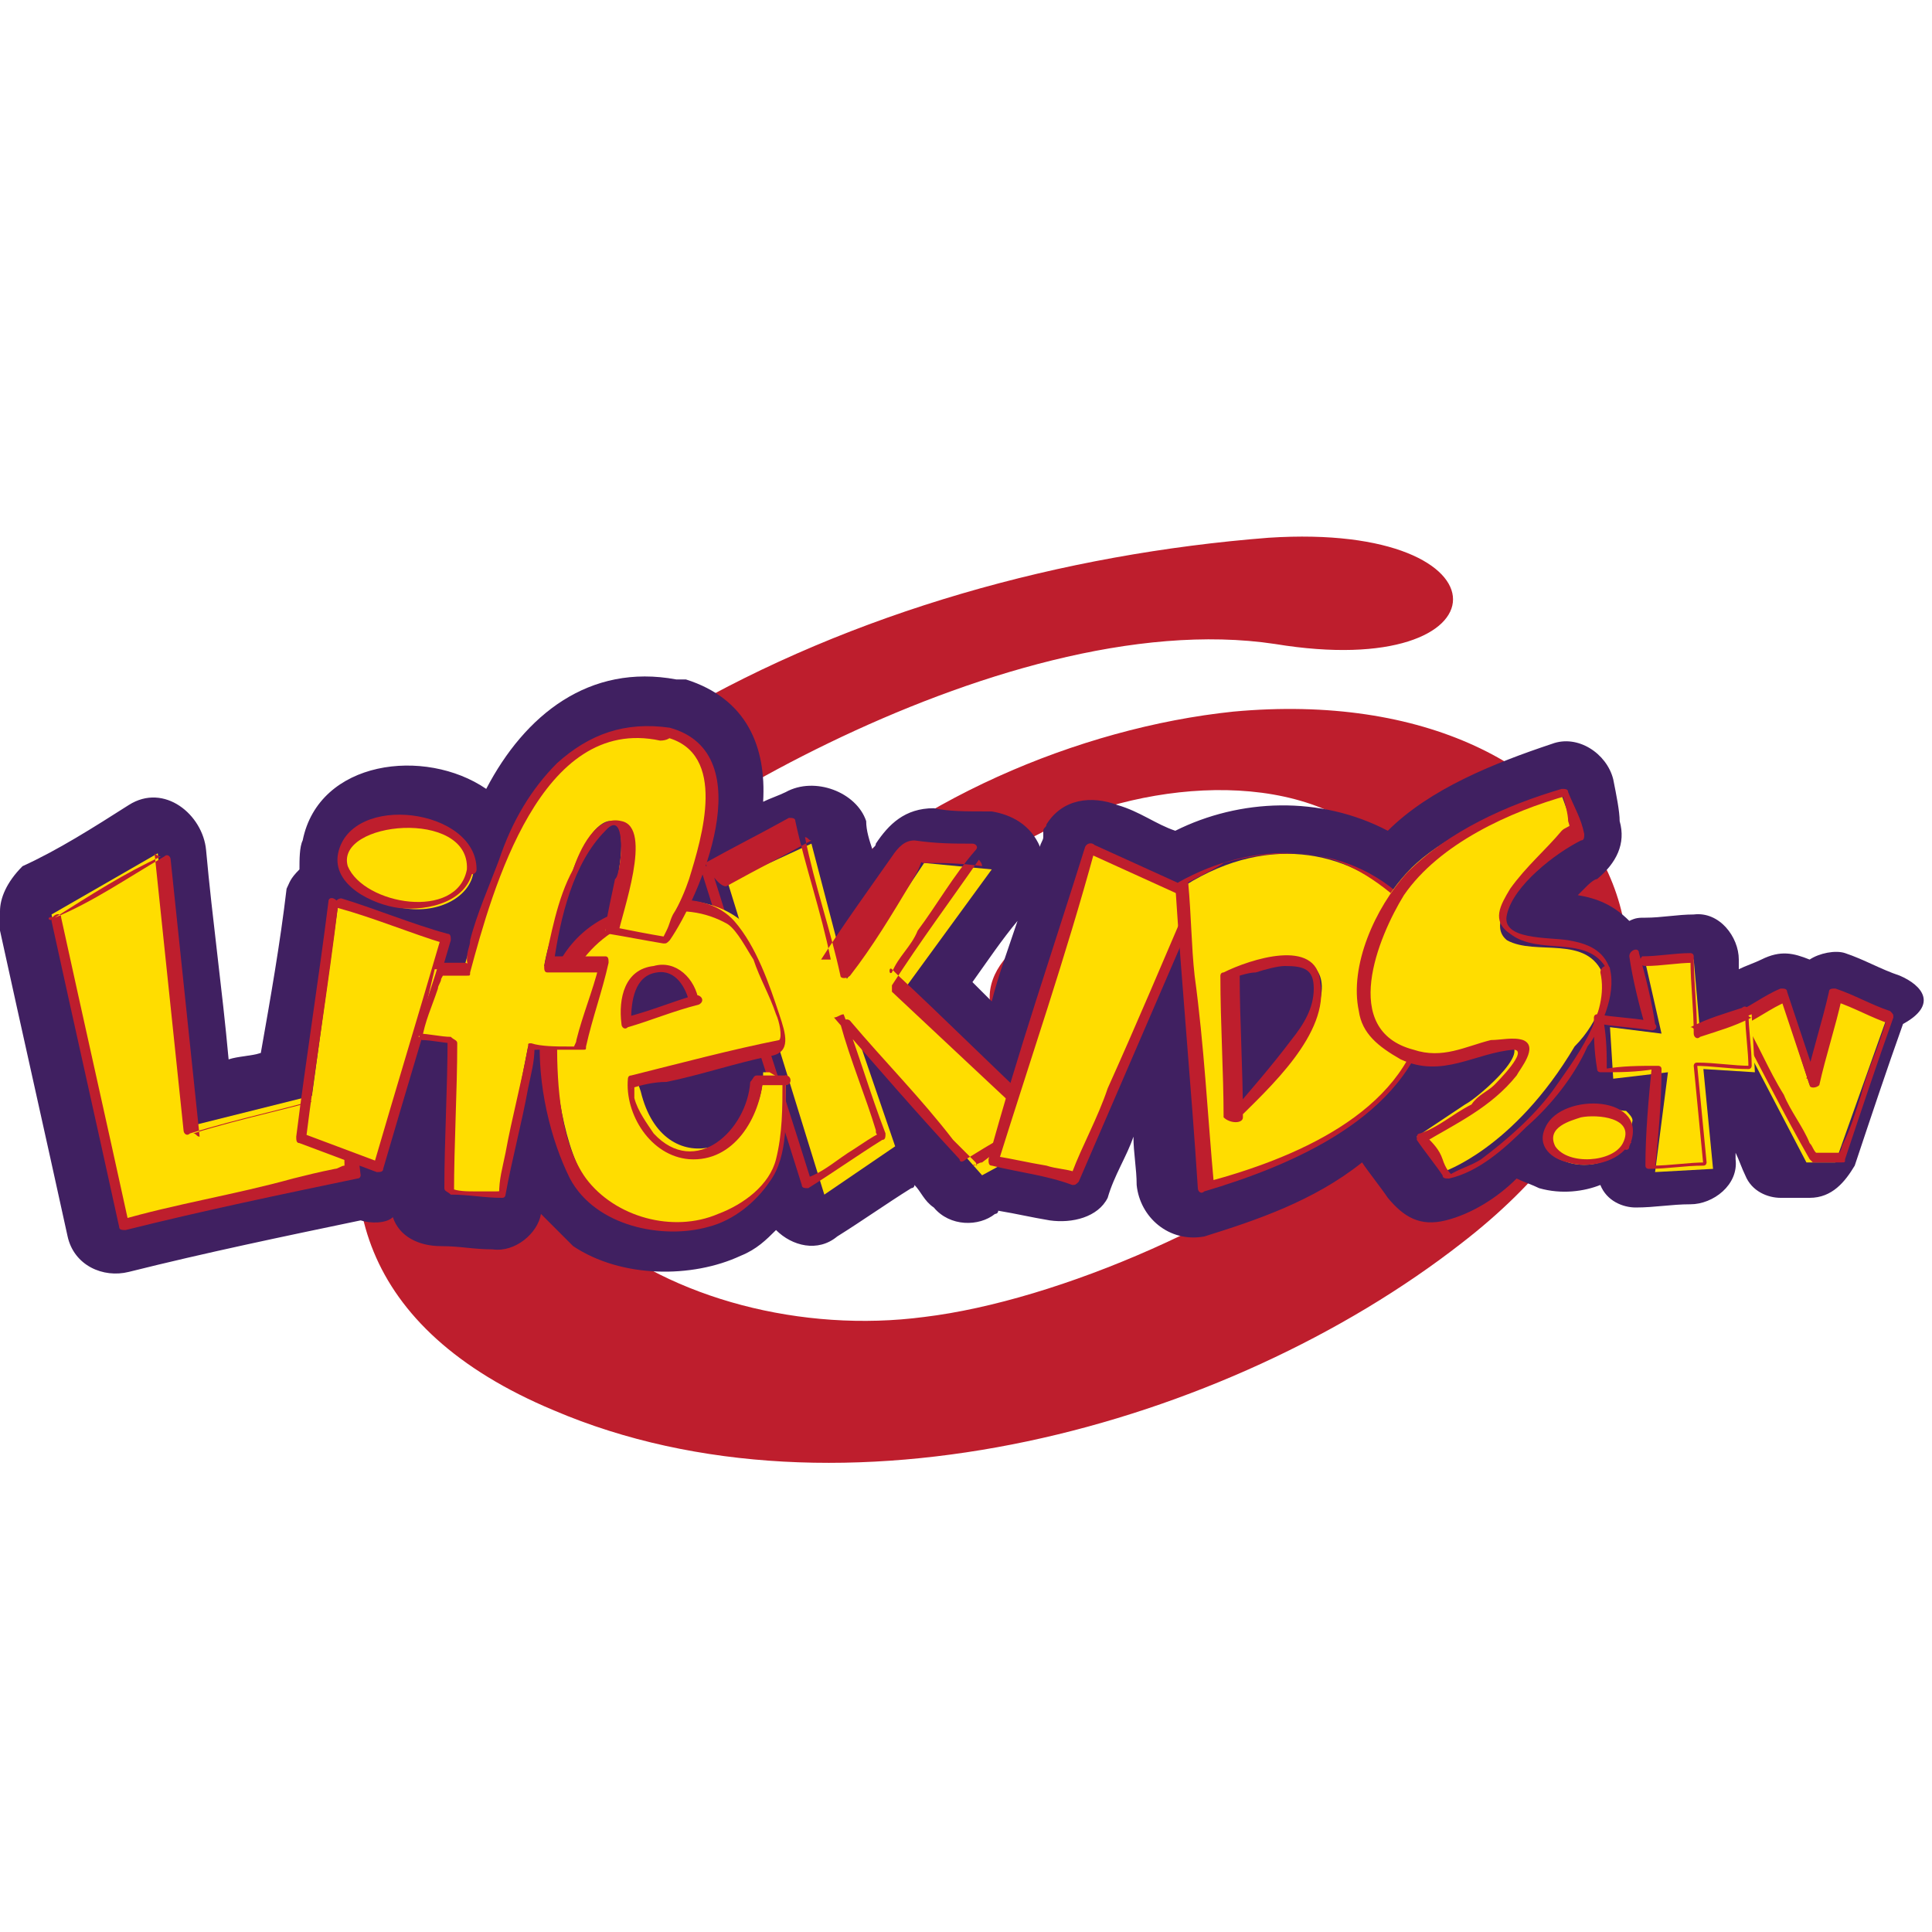
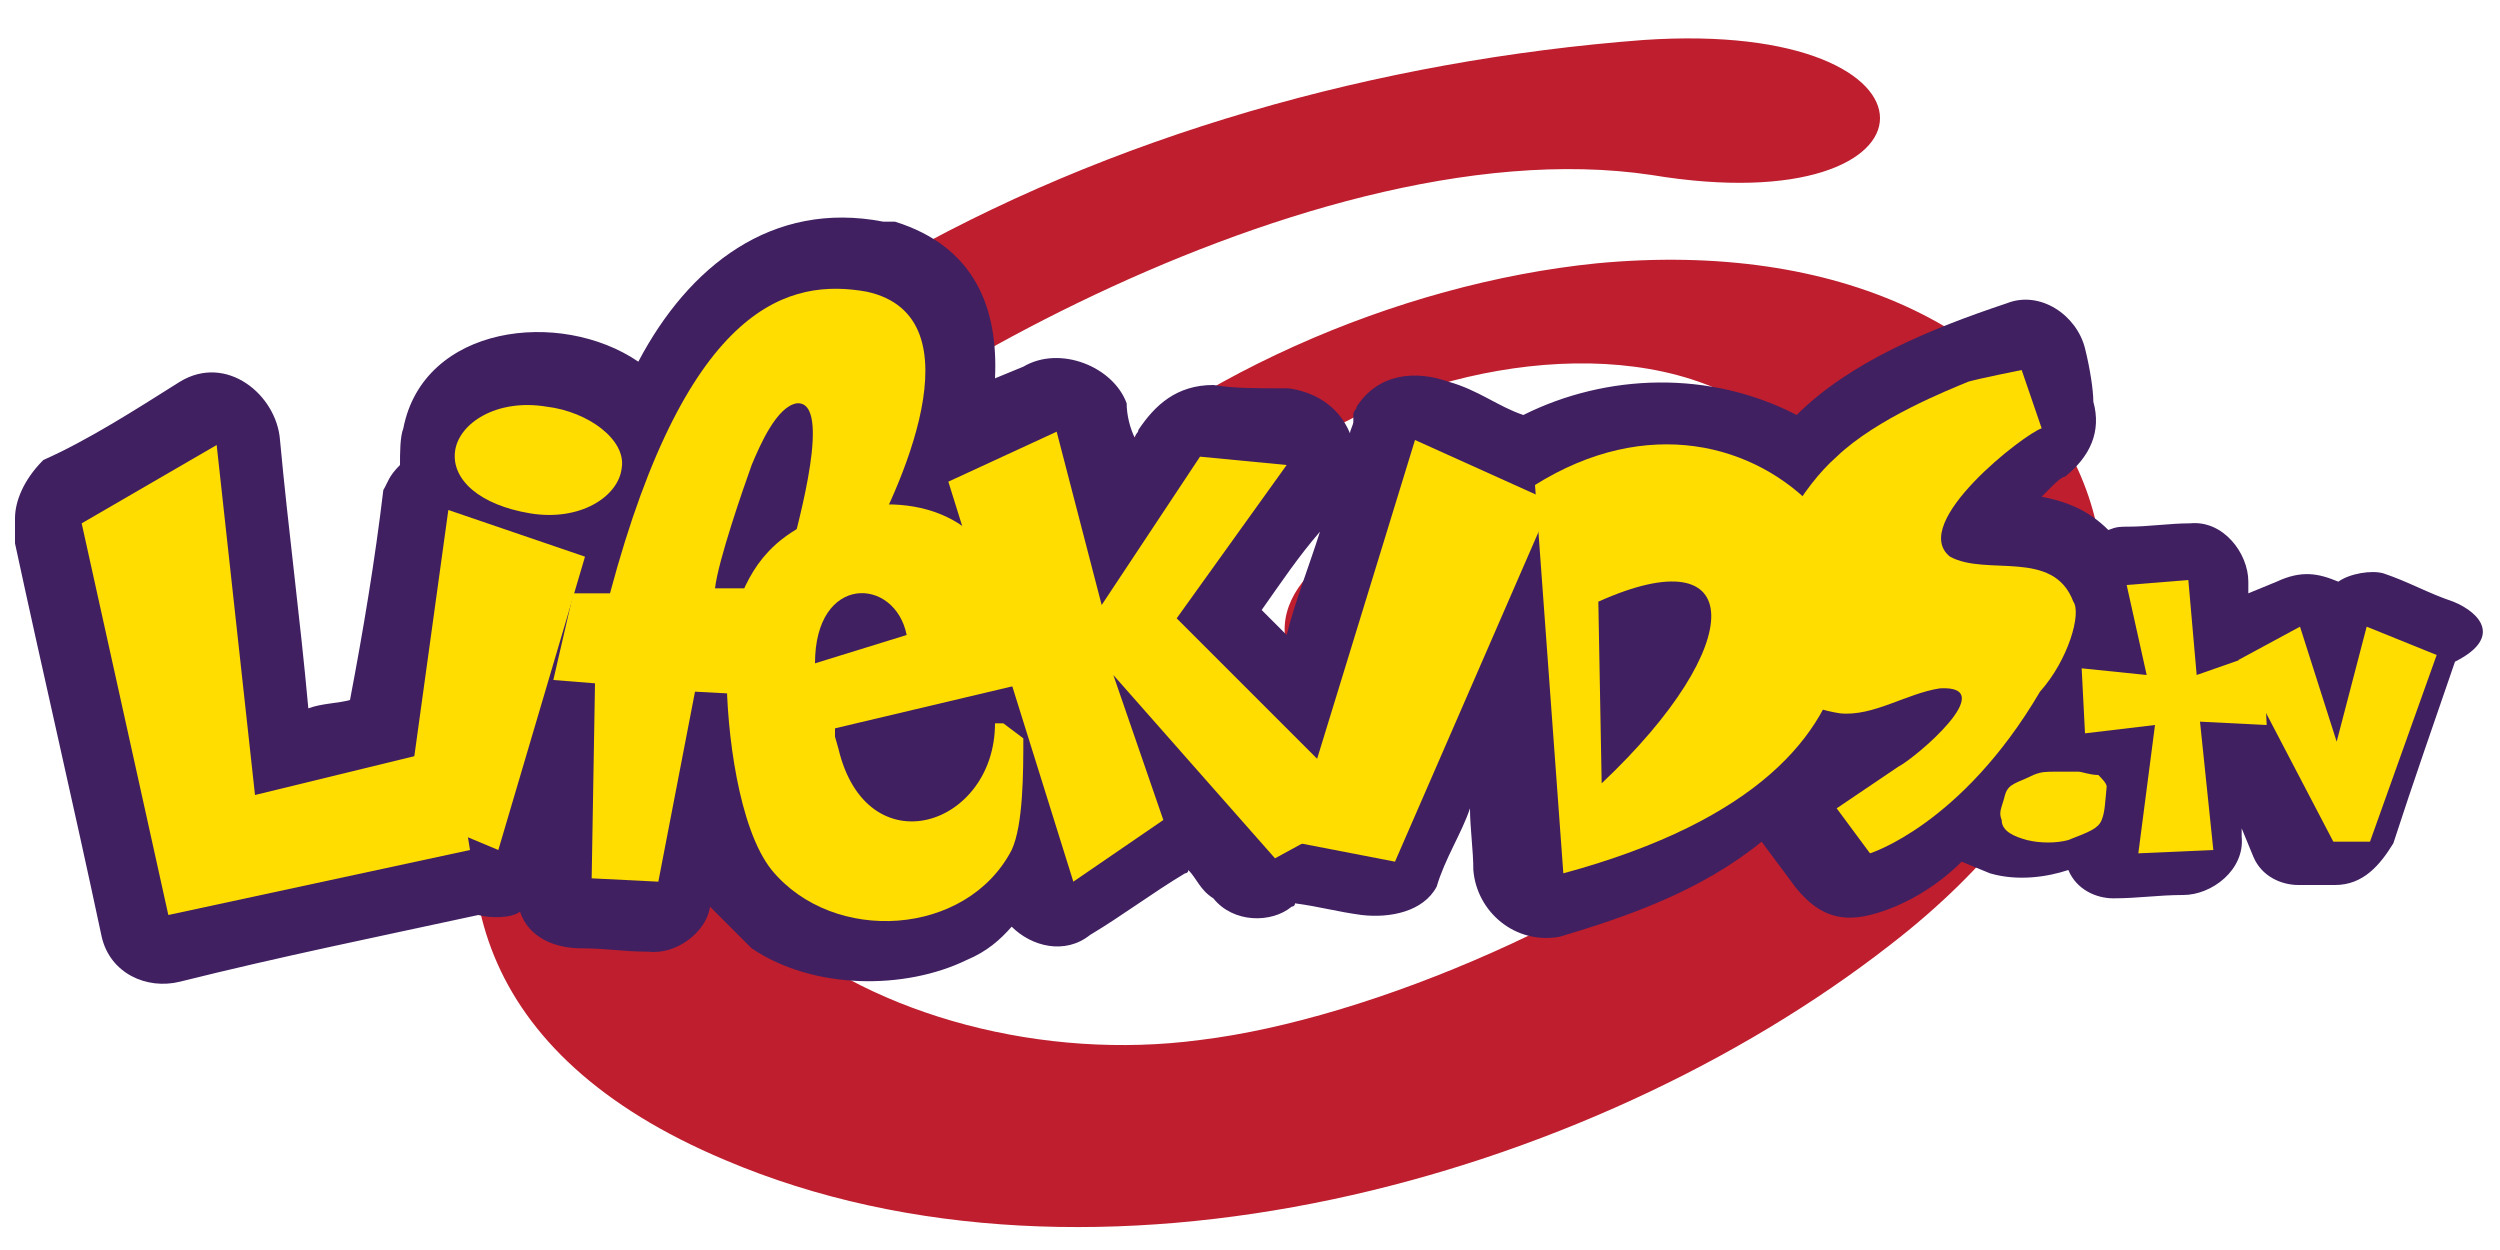
- <svg xmlns="http://www.w3.org/2000/svg" version="1.1" id="Layer_1" x="0px" y="0px" viewBox="0 0 60 60" enable-background="new 0 0 60 60" xml:space="preserve">
+ <svg xmlns="http://www.w3.org/2000/svg" version="1.1" id="Layer_1" x="0px" y="0px" viewBox="-62.5 -25 150 75" enable-background="new -62.5 -25 150 75" xml:space="preserve">
  <g>
-     <path fill="#BE1E2D" d="M39.6,20c-8.6-1.3-20.9,6.5-22.4,9c-4.7,7.6,3.9,12.9,11.5,11.9c8.3-1,24-10.3,12.8-15.6   c-3.2-1.6-8.2-0.5-10.8,1.6c-2.6,1.9-4.3,8.1,0.7,5.5c-3.5-3.7,8-7,7.1-1c-0.6,3.9-8.7,5.6-11.4,5.1c-5.1-0.7-5.6-4.8-2.4-8.1   c3.4-3.5,8.8-5.8,13.6-6.3c11.9-1.1,16.8,9,7.1,16.5c-7.3,5.7-19.3,9-28.2,5.2C5,38.7,13.6,26.5,21,22.2c5.5-3.2,12-5,18.4-5.5   C47.1,16.2,46.9,21.2,39.6,20" />
+     <path fill="#BE1E2D" d="M36.6-14.5C15.2-17.7-15.3,1.7-19,7.9c-11.7,18.8,9.7,32,28.5,29.5C30.1,34.9,69,11.8,41.3-1.3   c-7.9-4-20.3-1.2-26.8,4C8.1,7.4,3.8,22.7,16.2,16.3C7.6,7.1,36.1-1.1,33.8,13.8c-1.5,9.7-21.6,13.9-28.3,12.6   c-12.6-1.7-13.9-11.9-6-20.1C8.1-2.3,21.4-8,33.3-9.2C62.8-12,75,13.1,50.9,31.7C32.8,45.8,3.1,54-19,44.6   C-49.2,31.9-27.9,1.7-9.5-9c13.6-7.9,29.8-12.4,45.6-13.6C55.2-23.9,54.7-11.5,36.6-14.5" />
  </g>
  <g>
-     <polygon fill="#3C2161" points="1.6,28.4 4.9,26.5 5.8,35 10.6,33.8 11,36.3 3.7,37.9  " />
-     <polygon fill="#3C2161" points="10.5,28.1 13.8,29.2 11.7,36.3 9.5,35.4  " />
-     <polygon fill="#3C2161" points="22.6,27.4 25.2,26.2 26.3,30.4 28.7,26.8 30.8,27 28.1,30.7 32.7,35.3 30.5,36.5 26.6,32.1    27.8,35.6 25.6,37.1  " />
-     <polygon fill="#3C2161" points="33.9,26.4 37.2,27.9 33.4,36.6 30.9,36.1  " />
-     <path fill="#3C2161" d="M14.7,27.1c-0.1,0.7-1,1.3-2.2,1.1s-1.9-0.8-1.8-1.5c0.1-0.7,1-1.3,2.2-1.1C13.9,25.7,14.8,26.4,14.7,27.1z   " />
+     <polygon fill="#3C2161" points="-57.6,6.4 -49.5,1.7 -47.2,22.7 -35.3,19.8 -34.3,26 -52.4,29.9  " />
+     <polygon fill="#3C2161" points="-35.6,5.6 -27.4,8.4 -32.6,26 -38.1,23.7  " />
+     <polygon fill="#3C2161" points="-5.6,3.9 0.9,0.9 3.6,11.3 9.5,2.4 14.7,2.9 8.1,12.1 19.5,23.5 14,26.5 4.3,15.5 7.3,24.2    1.9,27.9  " />
+     <polygon fill="#3C2161" points="22.4,1.4 30.6,5.1 21.2,26.7 15,25.5  " />
+     <path fill="#3C2161" d="M-25.2,3.1c-0.2,1.7-2.5,3.2-5.5,2.7s-4.7-2-4.5-3.7c0.2-1.7,2.5-3.2,5.5-2.7C-27.2-0.3-24.9,1.4-25.2,3.1z   " />
    <g>
-       <path fill="#3C2161" d="M43.6,28.1c-1.5-1.6-4.1-2.3-6.8-0.6l0.7,9.4C47,34.3,43.9,28.5,43.6,28.1z M38.4,34.7l-0.1-4.4    C41.9,28.7,42,31.3,38.4,34.7z" />
+       <path fill="#3C2161" d="M46.5,5.6c-3.7-4-10.2-5.7-16.9-1.5l1.7,23.3C54.9,21,47.2,6.6,46.5,5.6z M33.6,22l-0.2-10.9    C42.3,7.1,42.5,13.6,33.6,22z" />
    </g>
    <g>
-       <path fill="#3C2161" d="M24.4,33.6c0,0.8,0,2.1-0.3,2.7c-1.1,2.1-4.3,2.3-5.8,0.5c-0.8-1-1.1-3.4-1.1-4.7c0-1,0.3-2.2,1-3    c1-1.1,3.3-1.6,4.7-0.6c0.5,0.3,1.8,3.7,1.5,3.8l-4.6,1.1v0.2l0.1,0.3c0.7,2.9,3.8,1.9,3.8-0.6h0.2L24.4,33.6z M21.6,31.1    c-0.3-1.4-2.2-1.5-2.2,0.7L21.6,31.1z" />
+       <path fill="#3C2161" d="M-1.1,19.3c0,2,0,5.2-0.7,6.7c-2.7,5.2-10.7,5.7-14.4,1.2c-2-2.5-2.7-8.4-2.7-11.7c0-2.5,0.7-5.5,2.5-7.4    c2.5-2.7,8.2-4,11.7-1.5c1.2,0.7,4.5,9.2,3.7,9.4l-11.4,2.7v0.5l0.2,0.7c1.7,7.2,9.4,4.7,9.4-1.5h0.5L-1.1,19.3z M-8.1,13.1    c-0.7-3.5-5.5-3.7-5.5,1.7L-8.1,13.1z" />
    </g>
-     <path fill="#3C2161" d="M49.8,30.3c-0.5-1.3-2.1-0.6-3-1.1c-1-0.8,1.8-2.9,2.2-3.1l-0.5-1.4c0,0-0.9,0.2-1.3,0.5   c-0.5,0.2-2.2,0.9-3.2,1.8c-1.7,1.5-3.3,5.7,0.1,6.2c0.8,0.1,1.6-0.5,2.4-0.6c1.5-0.1-0.6,1.7-1,1.9L44,35.4l0,0l0.8,1.1   c0,0,2.2-0.7,4.1-3.9C49.7,31.7,50,30.6,49.8,30.3z" />
-     <path fill="#3C2161" d="M20.6,22.8c-1.8-0.3-4.3,0.2-6.2,7.3h-0.9L13,32.2l1,0.1L13.9,37l1.6,0.1l0.9-4.6l1.5,0.1l0.7-2.6h-1.7   c0.1-0.7,0.7-2.4,0.9-3c0.2-0.5,0.6-1.4,1.1-1.5c0.9-0.1,0,3-0.1,3.4l1.7,0.3C21.4,27.7,23.4,23.4,20.6,22.8z" />
+     <path fill="#3C2161" d="M61.9,11.1c-1.2-3.2-5.2-1.5-7.4-2.7c-2.5-2,4.5-7.2,5.5-7.7l-1.2-3.5c0,0-2.2,0.5-3.2,1.2   c-1.2,0.5-5.5,2.2-7.9,4.5c-4.2,3.7-8.2,14.1,0.2,15.4c2,0.2,4-1.2,6-1.5c3.7-0.2-1.5,4.2-2.5,4.7l-3.7,2.2l0,0l2,2.7   c0,0,5.5-1.7,10.2-9.7C61.6,14.6,62.4,11.8,61.9,11.1z" />
+     <path fill="#3C2161" d="M-10.5-7.5C-15-8.3-21.2-7-25.9,10.6h-2.2l-1.2,5.2l2.5,0.2l-0.2,11.7l4,0.2l2.2-11.4l3.7,0.2l1.7-6.4h-4.2   c0.2-1.7,1.7-6,2.2-7.4c0.5-1.2,1.5-3.5,2.7-3.7c2.2-0.2,0,7.4-0.2,8.4l4.2,0.7C-8.6,4.6-3.6-6-10.5-7.5z" />
  </g>
-   <path fill="#402061" d="M59,30.3c-0.6-0.2-1.1-0.5-1.7-0.7c-0.3-0.1-0.8,0-1.1,0.2c-0.5-0.2-0.9-0.3-1.5,0c-0.2,0.1-0.5,0.2-0.7,0.3  c0-0.1,0-0.2,0-0.3c0-0.7-0.6-1.5-1.4-1.4c-0.5,0-1,0.1-1.5,0.1c-0.2,0-0.3,0-0.5,0.1c-0.5-0.5-1-0.7-1.6-0.8  c0.1-0.1,0.2-0.2,0.3-0.3c0,0,0.2-0.2,0.3-0.2c0.6-0.5,0.9-1.1,0.7-1.8c0-0.3-0.1-0.8-0.2-1.3c-0.2-0.8-1.1-1.4-1.9-1.1  c-1.8,0.6-3.8,1.4-5.1,2.7c-2.1-1.1-4.6-1-6.6,0c-0.6-0.2-1.1-0.6-1.8-0.8c-0.8-0.3-1.7-0.2-2.2,0.6c0,0.1-0.1,0.1-0.1,0.2l0,0  c0,0,0,0,0,0.1V26c0,0.1-0.1,0.2-0.1,0.3c-0.3-0.7-0.9-1-1.5-1.1c-0.9,0-1.3,0-1.8-0.1c-0.9,0-1.4,0.5-1.8,1.1  c0,0.1-0.1,0.1-0.1,0.2c-0.1-0.3-0.2-0.6-0.2-0.9c-0.3-0.9-1.6-1.4-2.5-0.9c-0.2,0.1-0.5,0.2-0.7,0.3c0.1-1.7-0.5-3.2-2.4-3.8h-0.1  c-0.1,0-0.1,0-0.2,0c-2.7-0.5-4.7,1.1-5.9,3.4c-1.9-1.3-5.2-0.9-5.7,1.6c-0.1,0.2-0.1,0.6-0.1,0.9C9,27.3,9,27.4,8.9,27.6  c-0.2,1.7-0.5,3.4-0.8,5.1c-0.3,0.1-0.7,0.1-1,0.2c-0.2-2.2-0.5-4.3-0.7-6.5c-0.1-1.1-1.3-2.1-2.4-1.4s-2.2,1.4-3.3,1.9  C0.2,27.4,0,27.9,0,28.3c0,0.2,0,0.3,0,0.6c0.7,3.2,1.4,6.3,2.1,9.5c0.2,0.9,1.1,1.3,1.9,1.1c2.4-0.6,4.8-1.1,7.2-1.6l0,0l0,0  c0.3,0.1,0.8,0.1,1-0.1c0.2,0.6,0.8,0.9,1.5,0.9c0.6,0,1,0.1,1.6,0.1c0.7,0.1,1.4-0.5,1.5-1.1c0.3,0.3,0.7,0.7,1,1  c1.5,1,3.7,1,5.2,0.3c0.5-0.2,0.8-0.5,1.1-0.8c0.5,0.5,1.3,0.7,1.9,0.2c0.8-0.5,1.5-1,2.3-1.5c0,0,0.1,0,0.1-0.1  c0.2,0.2,0.3,0.5,0.6,0.7c0.5,0.6,1.4,0.6,1.9,0.2c0,0,0.1,0,0.1-0.1c0.6,0.1,1,0.2,1.6,0.3c0.7,0.1,1.5-0.1,1.8-0.7  c0.2-0.7,0.6-1.3,0.8-1.9c0,0.5,0.1,1,0.1,1.5c0.1,1,1,1.8,2.1,1.6c1.6-0.5,3.4-1.1,4.9-2.3c0.2,0.3,0.6,0.8,0.8,1.1  c0.5,0.6,1,0.9,1.8,0.7c0.8-0.2,1.6-0.7,2.2-1.3c0.2,0.1,0.5,0.2,0.7,0.3c0.7,0.2,1.4,0.1,1.9-0.1c0.2,0.5,0.7,0.7,1.1,0.7  c0.6,0,1.1-0.1,1.7-0.1c0.7,0,1.5-0.6,1.4-1.4c0-0.1,0-0.1,0-0.2c0.1,0.2,0.2,0.5,0.3,0.7c0.2,0.5,0.7,0.7,1.1,0.7  c0.3,0,0.7,0,0.9,0c0.7,0,1.1-0.5,1.4-1c0.5-1.5,1-3,1.5-4.4C60.2,31.2,59.7,30.6,59,30.3z M11.7,30.8c0-0.2,0.1-0.5,0.1-0.6  c0,0,0,0,0.1,0C11.9,30.5,11.7,30.6,11.7,30.8z M20.4,24.3L20.4,24.3C20.4,24.3,20.4,24.4,20.4,24.3C20.4,24.4,20.4,24.4,20.4,24.3  C20.4,24.4,20.4,24.3,20.4,24.3z M20.4,24.4L20.4,24.4L20.4,24.4L20.4,24.4L20.4,24.4z M20.4,24.4L20.4,24.4L20.4,24.4L20.4,24.4  L20.4,24.4z M20.5,24.4L20.5,24.4L20.5,24.4L20.5,24.4z M30.8,31.1c-0.2-0.2-0.3-0.3-0.6-0.6c0.5-0.7,0.9-1.3,1.4-1.9  C31.3,29.5,31,30.3,30.8,31.1z M49.2,35.7L49.2,35.7L49.2,35.7L49.2,35.7z" />
+   <path fill="#402061" d="M84.7,11.1c-1.5-0.5-2.7-1.2-4.2-1.7c-0.7-0.2-2,0-2.7,0.5c-1.2-0.5-2.2-0.7-3.7,0c-0.5,0.2-1.2,0.5-1.7,0.7  c0-0.2,0-0.5,0-0.7c0-1.7-1.5-3.7-3.5-3.5c-1.2,0-2.5,0.2-3.7,0.2c-0.5,0-0.7,0-1.2,0.2c-1.2-1.2-2.5-1.7-4-2  c0.2-0.2,0.5-0.5,0.7-0.7c0,0,0.5-0.5,0.7-0.5c1.5-1.2,2.2-2.7,1.7-4.5c0-0.7-0.2-2-0.5-3.2c-0.5-2-2.7-3.5-4.7-2.7  c-4.5,1.5-9.4,3.5-12.6,6.7c-5.2-2.7-11.4-2.5-16.4,0c-1.5-0.5-2.7-1.5-4.5-2c-2-0.7-4.2-0.5-5.5,1.5c0,0.2-0.2,0.2-0.2,0.5l0,0  c0,0,0,0,0,0.2v0.2c0,0.2-0.2,0.5-0.2,0.7c-0.7-1.7-2.2-2.5-3.7-2.7c-2.2,0-3.2,0-4.5-0.2c-2.2,0-3.5,1.2-4.5,2.7  c0,0.2-0.2,0.2-0.2,0.5C5.3,0.7,5.1-0.1,5.1-0.8C4.3-3,1.1-4.3-1.1-3c-0.5,0.2-1.2,0.5-1.7,0.7c0.2-4.2-1.2-7.9-6-9.4h-0.2  c-0.2,0-0.2,0-0.5,0C-16.2-13-21.2-9-24.2-3.3c-4.7-3.2-12.9-2.2-14.1,4c-0.2,0.5-0.2,1.5-0.2,2.2c-0.7,0.7-0.7,1-1,1.5  c-0.5,4.2-1.2,8.4-2,12.6c-0.7,0.2-1.7,0.2-2.5,0.5c-0.5-5.5-1.2-10.7-1.7-16.1c-0.2-2.7-3.2-5.2-6-3.5c-2.7,1.7-5.5,3.5-8.2,4.7  c-1.2,1.2-1.7,2.5-1.7,3.5c0,0.5,0,0.7,0,1.5c1.7,7.9,3.5,15.6,5.2,23.6c0.5,2.2,2.7,3.2,4.7,2.7c6-1.5,11.9-2.7,17.9-4l0,0l0,0  c0.7,0.2,2,0.2,2.5-0.2c0.5,1.5,2,2.2,3.7,2.2c1.5,0,2.5,0.2,4,0.2c1.7,0.2,3.5-1.2,3.7-2.7c0.7,0.7,1.7,1.7,2.5,2.5  c3.7,2.5,9.2,2.5,12.9,0.7c1.2-0.5,2-1.2,2.7-2c1.2,1.2,3.2,1.7,4.7,0.5c2-1.2,3.7-2.5,5.7-3.7c0,0,0.2,0,0.2-0.2  c0.5,0.5,0.7,1.2,1.5,1.7c1.2,1.5,3.5,1.5,4.7,0.5c0,0,0.2,0,0.2-0.2c1.5,0.2,2.5,0.5,4,0.7c1.7,0.2,3.7-0.2,4.5-1.7  c0.5-1.7,1.5-3.2,2-4.7c0,1.2,0.2,2.5,0.2,3.7c0.2,2.5,2.5,4.5,5.2,4c4-1.2,8.4-2.7,12.1-5.7c0.5,0.7,1.5,2,2,2.7  c1.2,1.5,2.5,2.2,4.5,1.7s4-1.7,5.5-3.2c0.5,0.2,1.2,0.5,1.7,0.7c1.7,0.5,3.5,0.2,4.7-0.2c0.5,1.2,1.7,1.7,2.7,1.7  c1.5,0,2.7-0.2,4.2-0.2c1.7,0,3.7-1.5,3.5-3.5c0-0.2,0-0.2,0-0.5c0.2,0.5,0.5,1.2,0.7,1.7c0.5,1.2,1.7,1.7,2.7,1.7  c0.7,0,1.7,0,2.2,0c1.7,0,2.7-1.2,3.5-2.5c1.2-3.7,2.5-7.4,3.7-10.9C87.6,13.3,86.4,11.8,84.7,11.1z M-32.6,12.3  c0-0.5,0.2-1.2,0.2-1.5c0,0,0,0,0.2,0C-32.1,11.6-32.6,11.8-32.6,12.3z M-11-3.8L-11-3.8C-11-3.8-11-3.5-11-3.8  C-11-3.5-11-3.5-11-3.8C-11-3.5-11-3.8-11-3.8z M-11-3.5L-11-3.5L-11-3.5L-11-3.5L-11-3.5z M-11-3.5L-11-3.5L-11-3.5L-11-3.5  L-11-3.5z M-10.8-3.5L-10.8-3.5L-10.8-3.5L-10.8-3.5z M14.7,13.1c-0.5-0.5-0.7-0.7-1.5-1.5c1.2-1.7,2.2-3.2,3.5-4.7  C16,9.1,15.2,11.1,14.7,13.1z M60.4,24.5L60.4,24.5L60.4,24.5L60.4,24.5z" />
  <g>
    <g>
-       <polygon fill="#FFDD00" points="1.6,28.4 4.9,26.5 5.8,35 10.6,33.8 11,36.3 3.7,37.9   " />
-       <path fill="#BE1E2D" d="M1.7,28.5c1.1-0.7,2.2-1.4,3.3-1.9c-0.1,0-0.2-0.1-0.2-0.1c0.3,2.9,0.6,5.7,0.9,8.6c0,0.1,0.1,0.2,0.2,0.1    c1.6-0.5,3.2-0.8,4.8-1.3c-0.1,0-0.1-0.1-0.2-0.1c0.1,0.8,0.2,1.7,0.2,2.5c0-0.1,0.2-0.2,0-0.1c-0.1,0-0.2,0.1-0.3,0.1    c-0.5,0.1-0.9,0.2-1.3,0.3c-1.8,0.5-3.7,0.8-5.4,1.3C3.9,37.9,3.9,38,4,38c-0.7-3.2-1.4-6.3-2.1-9.5c0-0.2-0.3-0.1-0.3,0.1    c0.7,3.2,1.4,6.3,2.1,9.5c0,0.1,0.1,0.1,0.2,0.1c2.4-0.6,4.8-1.1,7.2-1.6c0.1,0,0.1-0.1,0.1-0.1C11.1,35.7,11,34.8,11,34    c0-0.1-0.1-0.2-0.2-0.1c-1.6,0.5-3.2,0.8-4.8,1.3c0.1,0,0.1,0.1,0.2,0.1c-0.3-2.9-0.6-5.7-0.9-8.6c0-0.1-0.1-0.2-0.2-0.1    C3.9,27.3,2.9,28,1.7,28.5C1.4,28.4,1.5,28.7,1.7,28.5z" />
+       <polygon fill="#FFDD00" points="-57.6,6.4 -49.5,1.7 -47.2,22.7 -35.3,19.8 -34.3,26 -52.4,29.9   " />
    </g>
    <g>
-       <polygon fill="#FFDD00" points="10.5,28.1 13.8,29.2 11.7,36.3 9.5,35.4   " />
-       <path fill="#BE1E2D" d="M10.5,28.2c1.1,0.3,2.3,0.8,3.3,1.1c0-0.1-0.1-0.1-0.1-0.2c-0.7,2.4-1.4,4.7-2.1,7.1    c0.1,0,0.1-0.1,0.2-0.1c-0.8-0.3-1.6-0.6-2.4-0.9c0,0.1,0.1,0.1,0.1,0.2c0.3-2.4,0.7-4.8,1-7.3c0-0.2-0.3-0.3-0.3-0.1    c-0.3,2.4-0.7,4.9-1,7.3c0,0.1,0,0.2,0.1,0.2c0.8,0.3,1.6,0.6,2.4,0.9c0.1,0,0.2,0,0.2-0.1c0.7-2.4,1.4-4.7,2.1-7.1    c0-0.1,0-0.2-0.1-0.2c-1.1-0.3-2.3-0.8-3.3-1.1C10.4,27.9,10.3,28.2,10.5,28.2z" />
+       <polygon fill="#FFDD00" points="-35.6,5.6 -27.4,8.4 -32.6,26 -38.1,23.7   " />
    </g>
    <g>
-       <polygon fill="#FFDD00" points="22.6,27.4 25.2,26.2 26.3,30.4 28.7,26.8 30.8,27 28.1,30.7 32.7,35.3 30.5,36.5 26.6,32.1     27.8,35.6 25.6,37.1   " />
-       <path fill="#BE1E2D" d="M22.6,27.5c0.9-0.5,1.7-0.9,2.6-1.4c-0.1,0-0.1-0.1-0.2-0.1c0.3,1.5,0.8,2.9,1.1,4.3c0,0.1,0.2,0.1,0.3,0    c0.7-0.9,1.3-1.9,1.9-2.9c0.1-0.2,0.2-0.3,0.3-0.6c0.1-0.2-0.1,0,0.1,0c0.6,0,1.1,0,1.8,0.1c0-0.1-0.1-0.2-0.1-0.2    c-0.9,1.3-1.8,2.5-2.7,3.9c0,0.1,0,0.1,0,0.2c1.6,1.5,3.2,3,4.7,4.4c0-0.1,0-0.2,0-0.2c-0.7,0.3-1.4,0.7-1.9,1.1    c-0.1,0-0.2,0.1-0.3,0.1c0.1-0.1,0.2,0.1,0.1-0.1c-0.2-0.2-0.5-0.5-0.7-0.7c-1-1.3-2.1-2.4-3.2-3.7c-0.1-0.1-0.3,0-0.3,0.1    c0.3,1.1,0.8,2.3,1.1,3.3c0,0.1,0,0.1,0.1,0.2c0,0,0.2-0.2,0-0.1c-0.2,0.1-0.5,0.3-0.8,0.5c-0.5,0.3-0.9,0.7-1.5,0.9    c0.1,0,0.1,0.1,0.2,0.1c-1-3.2-2.1-6.5-3.1-9.7c-0.1-0.2-0.5-0.1-0.3,0.1c1,3.2,2.1,6.5,3.1,9.7c0,0.1,0.1,0.1,0.2,0.1    c0.8-0.5,1.5-1,2.3-1.5c0.1,0,0.1-0.1,0.1-0.2c-0.5-1.3-0.8-2.4-1.3-3.7c-0.1,0-0.2,0.1-0.3,0.1c1.3,1.5,2.6,3,3.9,4.4    c0,0.1,0.1,0.1,0.2,0c0.8-0.5,1.5-0.9,2.3-1.3c0.1,0,0.1-0.2,0-0.2c-1.5-1.4-3-2.9-4.4-4.2c-0.1-0.1-0.1-0.1-0.2-0.2    c-0.1-0.1-0.1,0.2,0,0.1c0.2-0.5,0.6-0.8,0.8-1.3c0.6-0.8,1.1-1.7,1.8-2.5c0.1-0.1,0-0.2-0.1-0.2c-0.6,0-1.1,0-1.8-0.1    c-0.3,0-0.5,0.2-0.7,0.5c-0.7,1-1.5,2.1-2.2,3.2c0.1,0,0.2,0,0.3,0c-0.3-1.5-0.8-2.9-1.1-4.3c0-0.1-0.1-0.1-0.2-0.1    c-0.9,0.5-1.7,0.9-2.6,1.4C22.2,27.4,22.5,27.6,22.6,27.5z" />
+       <polygon fill="#FFDD00" points="-5.6,3.9 0.9,0.9 3.6,11.3 9.5,2.4 14.7,2.9 8.1,12.1 19.5,23.5 14,26.5 4.3,15.5 7.3,24.2     1.9,27.9   " />
    </g>
    <g>
-       <polygon fill="#FFDD00" points="33.9,26.4 37.2,27.9 33.4,36.6 30.9,36.1   " />
-       <path fill="#BE1E2D" d="M33.8,26.5c1.1,0.5,2.2,1,3.3,1.5c0-0.1,0-0.1-0.1-0.2c-0.9,2.1-1.7,4-2.6,6c-0.3,0.9-0.8,1.8-1.1,2.6    c-0.1,0.1,0.2,0,0.1,0c-0.3-0.1-0.6-0.1-0.9-0.2c-0.6-0.1-1-0.2-1.6-0.3c0,0.1,0.1,0.1,0.1,0.2c1-3.2,2.1-6.4,3-9.7    c0.1-0.2-0.2-0.3-0.3-0.1c-1,3.2-2.1,6.4-3,9.7c0,0.1,0,0.2,0.1,0.2c0.8,0.2,1.7,0.3,2.5,0.6c0.1,0,0.1,0,0.2-0.1    c1.3-3,2.5-5.8,3.8-8.8c0-0.1,0-0.2-0.1-0.2c-1.1-0.5-2.2-1-3.3-1.5C33.8,26.2,33.7,26.5,33.8,26.5z" />
+       <polygon fill="#FFDD00" points="22.4,1.4 30.6,5.1 21.2,26.7 15,25.5   " />
    </g>
    <g>
-       <path fill="#FFDD00" d="M14.7,27.1c-0.1,0.7-1,1.3-2.2,1.1s-1.9-0.8-1.8-1.5c0.1-0.7,1-1.3,2.2-1.1C13.9,25.7,14.8,26.4,14.7,27.1    z" />
-       <path fill="#BE1E2D" d="M14.5,27c-0.3,1.6-3.2,1.1-3.7-0.1C10.4,25.5,14.6,25.1,14.5,27c0,0.2,0.3,0.2,0.3,0    c0-1.9-3.9-2.4-4.3-0.5c-0.2,1,1.1,1.6,1.9,1.7c0.9,0.1,2.2-0.2,2.3-1.3C14.9,26.8,14.6,26.8,14.5,27z" />
+       <path fill="#FFDD00" d="M-25.2,3.1c-0.2,1.7-2.5,3.2-5.5,2.7s-4.7-2-4.5-3.7c0.2-1.7,2.5-3.2,5.5-2.7C-27.2-0.3-24.9,1.4-25.2,3.1    z" />
    </g>
    <g>
-       <path fill="#FFDD00" d="M43.6,28.1c-1.5-1.6-4.1-2.3-6.8-0.6l0.7,9.4C47,34.3,43.9,28.5,43.6,28.1z M38.4,34.7l-0.1-4.4    C41.9,28.7,42,31.3,38.4,34.7z" />
-       <g>
-         <path fill="#BE1E2D" d="M43.7,28c-1.9-1.9-4.8-1.9-7.1-0.6l-0.1,0.1c0.2,3.1,0.5,6.3,0.7,9.4c0,0.1,0.1,0.2,0.2,0.1     c2.7-0.8,6.3-2.3,7-5.4C44.6,30.6,44.5,28.9,43.7,28c-0.1-0.1-0.3,0.1-0.2,0.2c0.7,0.8,0.8,2.4,0.7,3.4c-0.6,3-4.1,4.4-6.7,5.1     c0.1,0,0.1,0.1,0.2,0.1c-0.2-2.2-0.3-4.3-0.6-6.5c-0.1-0.9-0.1-1.8-0.2-2.9c0,0,1-0.5,1.1-0.6c0.7-0.2,1.4-0.3,2.2-0.3     c1.3,0,2.4,0.7,3.3,1.5C43.6,28.4,43.8,28.1,43.7,28z" />
-         <path fill="#BE1E2D" d="M38.6,34.7c0-1.5-0.1-3-0.1-4.4c0,0,0.3-0.1,0.5-0.1c0.3-0.1,0.7-0.2,0.9-0.2c0.6,0,0.9,0.1,0.9,0.7     s-0.3,1.1-0.7,1.6c-0.6,0.8-1.3,1.6-1.9,2.3c-0.1,0.1,0.1,0.3,0.2,0.2c1-1,2.9-2.7,2.6-4.3c-0.1-1.4-2.2-0.7-3-0.3     c-0.1,0-0.1,0.1-0.1,0.1c0,1.5,0.1,3,0.1,4.4C38.2,34.9,38.6,34.9,38.6,34.7z" />
-       </g>
+       <path fill="#FFDD00" d="M46.5,5.6c-3.7-4-10.2-5.7-16.9-1.5l1.7,23.3C54.9,21,47.2,6.6,46.5,5.6z M33.6,22l-0.2-10.9    C42.3,7.1,42.5,13.6,33.6,22z" />
    </g>
    <g>
-       <path fill="#FFDD00" d="M24.4,33.6c0,0.8,0,2.1-0.3,2.7c-1.1,2.1-4.3,2.3-5.8,0.5c-0.8-1-1.1-3.4-1.1-4.7c0-1,0.3-2.2,1-3    c1-1.1,3.3-1.6,4.7-0.6c0.5,0.3,1.8,3.7,1.5,3.8l-4.6,1.1v0.2l0.1,0.3c0.7,2.9,3.8,1.9,3.8-0.6h0.2L24.4,33.6z M21.6,31.1    c-0.3-1.4-2.2-1.5-2.2,0.7L21.6,31.1z" />
-       <g>
-         <path fill="#BE1E2D" d="M24.3,33.6c0,0.8,0,1.6-0.2,2.4c-0.2,0.8-1,1.4-1.8,1.7c-1.4,0.6-3.2,0.1-4.1-1.1     c-0.8-1.1-0.9-2.9-0.9-4.2c0-1.9,1-3.5,3-4c0.8-0.2,1.6-0.1,2.3,0.3c0.3,0.2,0.6,0.8,0.8,1.1c0.2,0.6,0.5,1.1,0.7,1.7     c0.1,0.2,0.2,0.7,0.1,0.8c-1.5,0.3-3,0.7-4.6,1.1c-0.1,0-0.1,0.1-0.1,0.1c-0.1,1.1,0.7,2.4,1.9,2.5c1.4,0.1,2.2-1.3,2.3-2.5     c-0.1,0.1-0.1,0.1-0.2,0.2c0.3,0,0.7,0,0.9,0c0.2,0,0.2-0.3,0-0.3c-0.3,0-0.7,0-0.9,0c-0.1,0-0.1,0.1-0.2,0.2     c-0.1,1.5-1.7,3-3,1.6c-0.2-0.3-0.5-0.7-0.6-1.1c0-0.1,0-0.2,0-0.3c0-0.2,0,0-0.1,0c0.3-0.1,0.7-0.2,1.1-0.2     c1-0.2,2.2-0.6,3.2-0.8c0.7-0.1,0.5-0.7,0.3-1.3c-0.3-0.9-0.7-2.1-1.4-2.9c-0.9-1-2.7-0.7-3.8-0.2c-3,1.3-2.5,5.8-1.3,8.2     c0.8,1.5,2.9,1.9,4.3,1.5c0.8-0.2,1.5-0.8,1.9-1.4c0.6-0.8,0.5-2.1,0.5-3C24.6,33.3,24.3,33.3,24.3,33.6z" />
-         <path fill="#BE1E2D" d="M21.7,31.1c-0.1-0.7-0.7-1.3-1.4-1.1c-0.9,0.1-1.1,1-1,1.8c0,0.1,0.1,0.2,0.2,0.1     c0.7-0.2,1.4-0.5,2.2-0.7c0.2-0.1,0.1-0.3-0.1-0.3c-0.7,0.2-1.4,0.5-2.2,0.7c0.1,0,0.1,0.1,0.2,0.1c0-0.6,0.1-1.4,0.8-1.5     c0.6-0.1,0.9,0.5,1,0.9C21.4,31.3,21.8,31.2,21.7,31.1z" />
-       </g>
+       <path fill="#FFDD00" d="M-1.1,19.3c0,2,0,5.2-0.7,6.7c-2.7,5.2-10.7,5.7-14.4,1.2c-2-2.5-2.7-8.4-2.7-11.7c0-2.5,0.7-5.5,2.5-7.4    c2.5-2.7,8.2-4,11.7-1.5c1.2,0.7,4.5,9.2,3.7,9.4l-11.4,2.7v0.5l0.2,0.7c1.7,7.2,9.4,4.7,9.4-1.5h0.5L-1.1,19.3z M-8.1,13.1    c-0.7-3.5-5.5-3.7-5.5,1.7L-8.1,13.1z" />
    </g>
    <g>
-       <path fill="#FFDD00" d="M49.8,30.3c-0.5-1.3-2.1-0.6-3-1.1c-1-0.8,1.8-3,2.2-3.1l-0.5-1.4c0,0-1,0.2-1.3,0.3    c-0.5,0.2-2.2,0.9-3.2,1.8c-1.7,1.5-3.3,5.7,0.1,6.2c0.8,0.1,1.6-0.5,2.4-0.6c1.5-0.1-0.6,1.7-1,1.9L44,35.3l0,0l0.8,1.1    c0,0,2.2-0.7,4.1-3.9C49.7,31.7,50,30.6,49.8,30.3z" />
-       <path fill="#BE1E2D" d="M50,30.1c-0.2-0.6-0.7-0.8-1.3-0.9c-0.6-0.1-2.1,0-1.9-0.8c0.2-0.9,1.5-1.9,2.3-2.3c0.1,0,0.1-0.1,0.1-0.2    c-0.1-0.5-0.3-0.8-0.5-1.3c0-0.1-0.1-0.1-0.2-0.1c-1.7,0.5-3.5,1.3-4.8,2.6c-1,1.1-1.8,2.9-1.5,4.3c0.1,0.7,0.6,1.1,1.3,1.5    c1.3,0.6,2.3-0.2,3.5-0.3c0.5,0-0.5,1-0.6,1.1c-0.2,0.2-0.5,0.3-0.7,0.6c-0.6,0.3-1,0.7-1.6,0.9c-0.1,0-0.1,0.1-0.1,0.2    c0.2,0.3,0.6,0.8,0.8,1.1c0,0.1,0.1,0.1,0.2,0.1c0.9-0.2,1.7-0.9,2.4-1.6c0.8-0.7,1.5-1.6,1.9-2.5C49.7,32,50.2,30.9,50,30.1    c0-0.2-0.3-0.1-0.3,0.1c0.3,1.3-0.8,2.7-1.5,3.7c-0.6,0.8-1.4,1.5-2.2,2.1c-0.3,0.2-0.7,0.3-1,0.5c0.1,0,0.2,0.1,0.1,0    c-0.1-0.1-0.2-0.2-0.3-0.5s-0.3-0.5-0.5-0.7c0,0.1,0,0.1-0.1,0.2c1-0.6,2.1-1.1,2.9-2.1c0.1-0.2,0.7-0.9,0.2-1.1    c-0.3-0.1-0.7,0-1,0c-0.8,0.2-1.5,0.6-2.4,0.3c-2.3-0.6-1.1-3.5-0.3-4.8c1.1-1.6,3.3-2.6,5.1-3.1c-0.1,0-0.1-0.1-0.2-0.1    c0.1,0.3,0.2,0.7,0.2,0.9c0.1,0.3,0,0.2,0.1,0.1c-0.1,0.1-0.2,0.1-0.3,0.2c-0.5,0.6-1.1,1.1-1.6,1.8c-0.3,0.5-0.6,1,0,1.4    c0.9,0.7,2.4,0,3,1.1C49.7,30.5,50.1,30.4,50,30.1z" />
+       <path fill="#FFDD00" d="M61.9,11.1c-1.2-3.2-5.2-1.5-7.4-2.7c-2.5-2,4.5-7.4,5.5-7.7l-1.2-3.5c0,0-2.5,0.5-3.2,0.7    c-1.2,0.5-5.5,2.2-7.9,4.5c-4.2,3.7-8.2,14.1,0.2,15.4c2,0.2,4-1.2,6-1.5c3.7-0.2-1.5,4.2-2.5,4.7l-3.7,2.5l0,0l2,2.7    c0,0,5.5-1.7,10.2-9.7C61.6,14.6,62.4,11.8,61.9,11.1z" />
    </g>
    <g>
-       <path fill="#FFDD00" d="M20.6,22.8c-1.8-0.3-4.3,0.2-6.2,7.3h-0.9L13,32.2l1,0.1L13.9,37l1.6,0.1l0.9-4.6l1.5,0.1l0.7-2.6h-1.7    c0.1-0.7,0.7-2.4,0.9-3c0.2-0.5,0.6-1.4,1.1-1.5c0.9-0.1,0,3-0.1,3.4l1.7,0.3C21.4,27.7,23.4,23.4,20.6,22.8z" />
-       <path fill="#BE1E2D" d="M20.8,22.6c-1.4-0.2-2.5,0.2-3.5,1.1c-0.8,0.8-1.4,1.8-1.8,3c-0.3,0.8-0.7,1.7-0.9,2.5    c0,0.2-0.1,0.3-0.1,0.6c0,0.2,0.1,0.1-0.1,0.1s-0.5,0-0.7,0c-0.1,0-0.1,0-0.1,0.1c-0.2,0.7-0.5,1.4-0.6,2.1c0,0.1,0.1,0.2,0.1,0.2    c0.3,0,0.7,0.1,1,0.1c-0.1-0.1-0.1-0.1-0.2-0.2c0,1.6-0.1,3.2-0.1,4.7c0,0.1,0.1,0.1,0.2,0.2c0.6,0,1,0.1,1.6,0.1    c0.1,0,0.1-0.1,0.1-0.1c0.2-1.1,0.5-2.2,0.7-3.3c0.1-0.5,0.2-0.8,0.2-1.3c0,0.2-0.2,0.1,0.1,0.1c0.2,0,0.3,0,0.6,0    c0.2,0,0.5,0,0.8,0c0.1,0,0.1,0,0.1-0.1c0.2-0.9,0.5-1.7,0.7-2.6c0-0.1,0-0.2-0.1-0.2c-0.6,0-1.1,0-1.7,0c0,0.1,0.1,0.1,0.1,0.2    c0.2-1.4,0.6-3.1,1.6-4.1c0.7-0.8,0.5,1.4,0.3,1.5c-0.1,0.5-0.2,0.9-0.3,1.5c0,0.1,0,0.2,0.1,0.2c0.6,0.1,1.1,0.2,1.7,0.3    c0.1,0,0.1,0,0.2-0.1C21.7,27.9,23.7,23.4,20.8,22.6c-0.2,0-0.3,0.2-0.1,0.3c1.9,0.5,1.1,3.1,0.7,4.4c-0.1,0.3-0.3,0.8-0.5,1.1    c-0.1,0.2-0.1,0.3-0.2,0.5s-0.1,0.2-0.1,0.2c0.1,0,0.1,0,0.1,0c-0.6-0.1-1.1-0.2-1.6-0.3c0,0.1,0.1,0.1,0.1,0.2    c0.1-0.6,1.1-3.3,0.1-3.5c-0.8-0.2-1.3,0.9-1.5,1.5c-0.5,0.9-0.7,2.1-0.9,3c0,0.1,0,0.2,0.1,0.2c0.6,0,1.1,0,1.7,0    c0-0.1-0.1-0.1-0.1-0.2c-0.2,0.8-0.5,1.5-0.7,2.3c0,0.1-0.1,0.2-0.1,0.3c0.2-0.1,0.2-0.1,0.1-0.1s-0.2,0-0.3,0    c-0.3,0-0.8,0-1.1-0.1c-0.1,0-0.1,0-0.1,0.1c-0.2,1.1-0.5,2.2-0.7,3.3c-0.1,0.5-0.2,0.8-0.2,1.3c0-0.2,0.2-0.1-0.1-0.1    c-0.2,0-0.3,0-0.6,0s-0.6,0-0.8-0.1C14,37,14,37,14.1,37.1c0-1.6,0.1-3.2,0.1-4.7c0-0.1-0.1-0.1-0.2-0.2c-0.3,0-0.7-0.1-1-0.1    c0,0.1,0.1,0.1,0.1,0.2c0.1-0.6,0.3-1,0.5-1.6c0-0.1,0.1-0.2,0.1-0.3c0.1-0.2,0.1-0.1-0.1-0.1c0.3,0,0.6,0,0.9,0    c0.1,0,0.1,0,0.1-0.1c0.7-2.6,2.2-8,5.9-7.2C20.9,23,21,22.7,20.8,22.6z" />
+       <path fill="#FFDD00" d="M-10.5-7.5C-15-8.3-21.2-7-25.9,10.6h-2.2l-1.2,5.2l2.5,0.2l-0.2,11.7l4,0.2l2.2-11.4l3.7,0.2l1.7-6.4    h-4.2c0.2-1.7,1.7-6,2.2-7.4c0.5-1.2,1.5-3.5,2.7-3.7c2.2-0.2,0,7.4-0.2,8.4l4.2,0.7C-8.6,4.6-3.6-6-10.5-7.5z" />
    </g>
  </g>
  <g>
-     <polygon fill="#FFDD00" points="53.8,31.7 55.3,30.9 56.2,33.7 56.9,30.9 58.6,31.6 57,36.1 56.1,36.1  " />
-     <path fill="#BE1E2D" d="M54,31.9c0.5-0.2,1-0.6,1.5-0.8c-0.1,0-0.1-0.1-0.2-0.1c0.3,0.9,0.6,1.8,0.9,2.7c0,0.1,0.2,0.1,0.3,0   c0.2-0.9,0.5-1.8,0.7-2.7c-0.1,0-0.1,0.1-0.2,0.1c0.6,0.2,1.1,0.5,1.7,0.7c0-0.1-0.1-0.1-0.1-0.2c-0.2,0.8-0.6,1.6-0.8,2.4   c-0.2,0.6-0.3,1-0.6,1.6c0,0.1-0.1,0.2-0.1,0.3s0-0.1,0.1-0.1c-0.1,0-0.3,0-0.5,0c-0.1,0-0.2,0-0.3,0c-0.2,0,0,0.1,0,0   c-0.1-0.1-0.1-0.2-0.2-0.3c-0.2-0.5-0.6-1-0.8-1.5c-0.5-0.8-0.8-1.6-1.3-2.4c-0.1-0.2-0.3,0-0.2,0.1c0.8,1.5,1.5,2.9,2.3,4.3   l0.1,0.1c0.3,0,0.7,0,0.9,0c0.1,0,0.1,0,0.1-0.1c0.5-1.5,1-3,1.5-4.4c0-0.1,0-0.1-0.1-0.2c-0.6-0.2-1.1-0.5-1.7-0.7   c-0.1,0-0.2,0-0.2,0.1c-0.2,0.9-0.5,1.8-0.7,2.7c0.1,0,0.2,0,0.3,0c-0.3-0.9-0.6-1.8-0.9-2.7c0-0.1-0.1-0.1-0.2-0.1   c-0.5,0.2-1,0.6-1.5,0.8C53.6,31.7,53.8,32,54,31.9z" />
+     <polygon fill="#FFDD00" points="71.8,14.6 75.5,12.6 77.7,19.5 79.5,12.6 83.7,14.3 79.7,25.5 77.5,25.5  " />
  </g>
  <g>
-     <path fill="#FFDD00" d="M50.5,35.6c-0.1,0.2-0.3,0.3-0.8,0.5c-0.3,0.1-0.7,0.1-1,0c-0.3-0.1-0.6-0.2-0.6-0.5   c-0.1-0.2,0-0.3,0.1-0.6s0.3-0.3,0.7-0.5c0.2-0.1,0.3-0.1,0.6-0.1s0.3,0,0.5,0c0.1,0,0.3,0.1,0.5,0.1c0.1,0.1,0.2,0.2,0.2,0.3   C50.6,35.2,50.6,35.4,50.5,35.6z" />
-     <path fill="#BE1E2D" d="M50.4,35.5c-0.3,0.6-1.7,0.7-2.1,0.1c-0.3-0.6,0.5-0.8,0.8-0.9C49.6,34.6,50.8,34.7,50.4,35.5   c-0.1,0.2,0.2,0.3,0.2,0.1c0.7-1.6-2.1-1.7-2.6-0.6c-0.3,0.6,0.2,1,0.7,1.1c0.6,0.2,1.6,0,1.9-0.6C50.8,35.5,50.5,35.4,50.4,35.5z" />
+     <path fill="#FFDD00" d="M63.6,24.2c-0.2,0.5-0.7,0.7-2,1.2c-0.7,0.2-1.7,0.2-2.5,0c-0.7-0.2-1.5-0.5-1.5-1.2   c-0.2-0.5,0-0.7,0.2-1.5c0.2-0.7,0.7-0.7,1.7-1.2c0.5-0.2,0.7-0.2,1.5-0.2c0.7,0,0.7,0,1.2,0c0.2,0,0.7,0.2,1.2,0.2   c0.2,0.2,0.5,0.5,0.5,0.7C63.8,23.2,63.8,23.7,63.6,24.2z" />
  </g>
  <g>
-     <polygon fill="#FFDD00" points="51.1,29.9 52.6,29.8 52.8,32.1 54.4,31.5 54.5,33.3 52.9,33.2 53.2,36.3 51.4,36.4 51.8,33.3    50.1,33.5 50,31.9 51.6,32.1  " />
-     <path fill="#BE1E2D" d="M51.1,30c0.5,0,1-0.1,1.5-0.1l-0.1-0.1c0,0.8,0.1,1.5,0.1,2.3c0,0.1,0.1,0.2,0.2,0.1c0.6-0.2,1-0.3,1.6-0.6   c-0.1,0-0.1-0.1-0.2-0.1c0,0.6,0.1,1.1,0.1,1.7l0.1-0.1c-0.6,0-1.1-0.1-1.7-0.1c-0.1,0-0.1,0.1-0.1,0.1c0.1,1,0.2,2.1,0.3,3.1   l0.1-0.1c-0.6,0-1.1,0.1-1.7,0.1l0.1,0.1c0.1-1,0.2-2.1,0.2-3.1c0-0.1-0.1-0.1-0.1-0.1c-0.6,0-1.1,0-1.7,0.1l0.1,0.1   c0-0.6,0-1-0.1-1.6l-0.1,0.1c0.6,0.1,1,0.1,1.6,0.2c0.1,0,0.2-0.1,0.1-0.2c-0.1-0.7-0.3-1.5-0.5-2.2c0-0.2-0.3-0.1-0.3,0.1   c0.1,0.7,0.3,1.5,0.5,2.2c0-0.1,0.1-0.1,0.1-0.2c-0.6-0.1-1-0.1-1.6-0.2c-0.1,0-0.1,0.1-0.1,0.1c0,0.6,0,1,0.1,1.6   c0,0.1,0.1,0.1,0.1,0.1c0.6,0,1.1,0,1.7-0.1l-0.1-0.1c-0.1,1-0.2,2.1-0.2,3.1c0,0.1,0.1,0.1,0.1,0.1c0.6,0,1.1-0.1,1.7-0.1   c0.1,0,0.1-0.1,0.1-0.1c-0.1-1-0.2-2.1-0.3-3.1l-0.1,0.1c0.6,0,1.1,0.1,1.7,0.1c0.1,0,0.1-0.1,0.1-0.1c0-0.6-0.1-1.1-0.1-1.7   c0-0.1-0.1-0.2-0.2-0.1c-0.6,0.2-1,0.3-1.6,0.6c0.1,0,0.1,0.1,0.2,0.1c0-0.8-0.1-1.5-0.1-2.3c0-0.1-0.1-0.1-0.1-0.1   c-0.5,0-1,0.1-1.5,0.1C50.9,29.8,50.9,30,51.1,30z" />
+     <polygon fill="#FFDD00" points="65.1,10.1 68.8,9.8 69.3,15.5 73.3,14.1 73.5,18.5 69.5,18.3 70.3,26 65.8,26.2 66.8,18.5 62.6,19    62.4,15.1 66.3,15.5  " />
  </g>
</svg>
